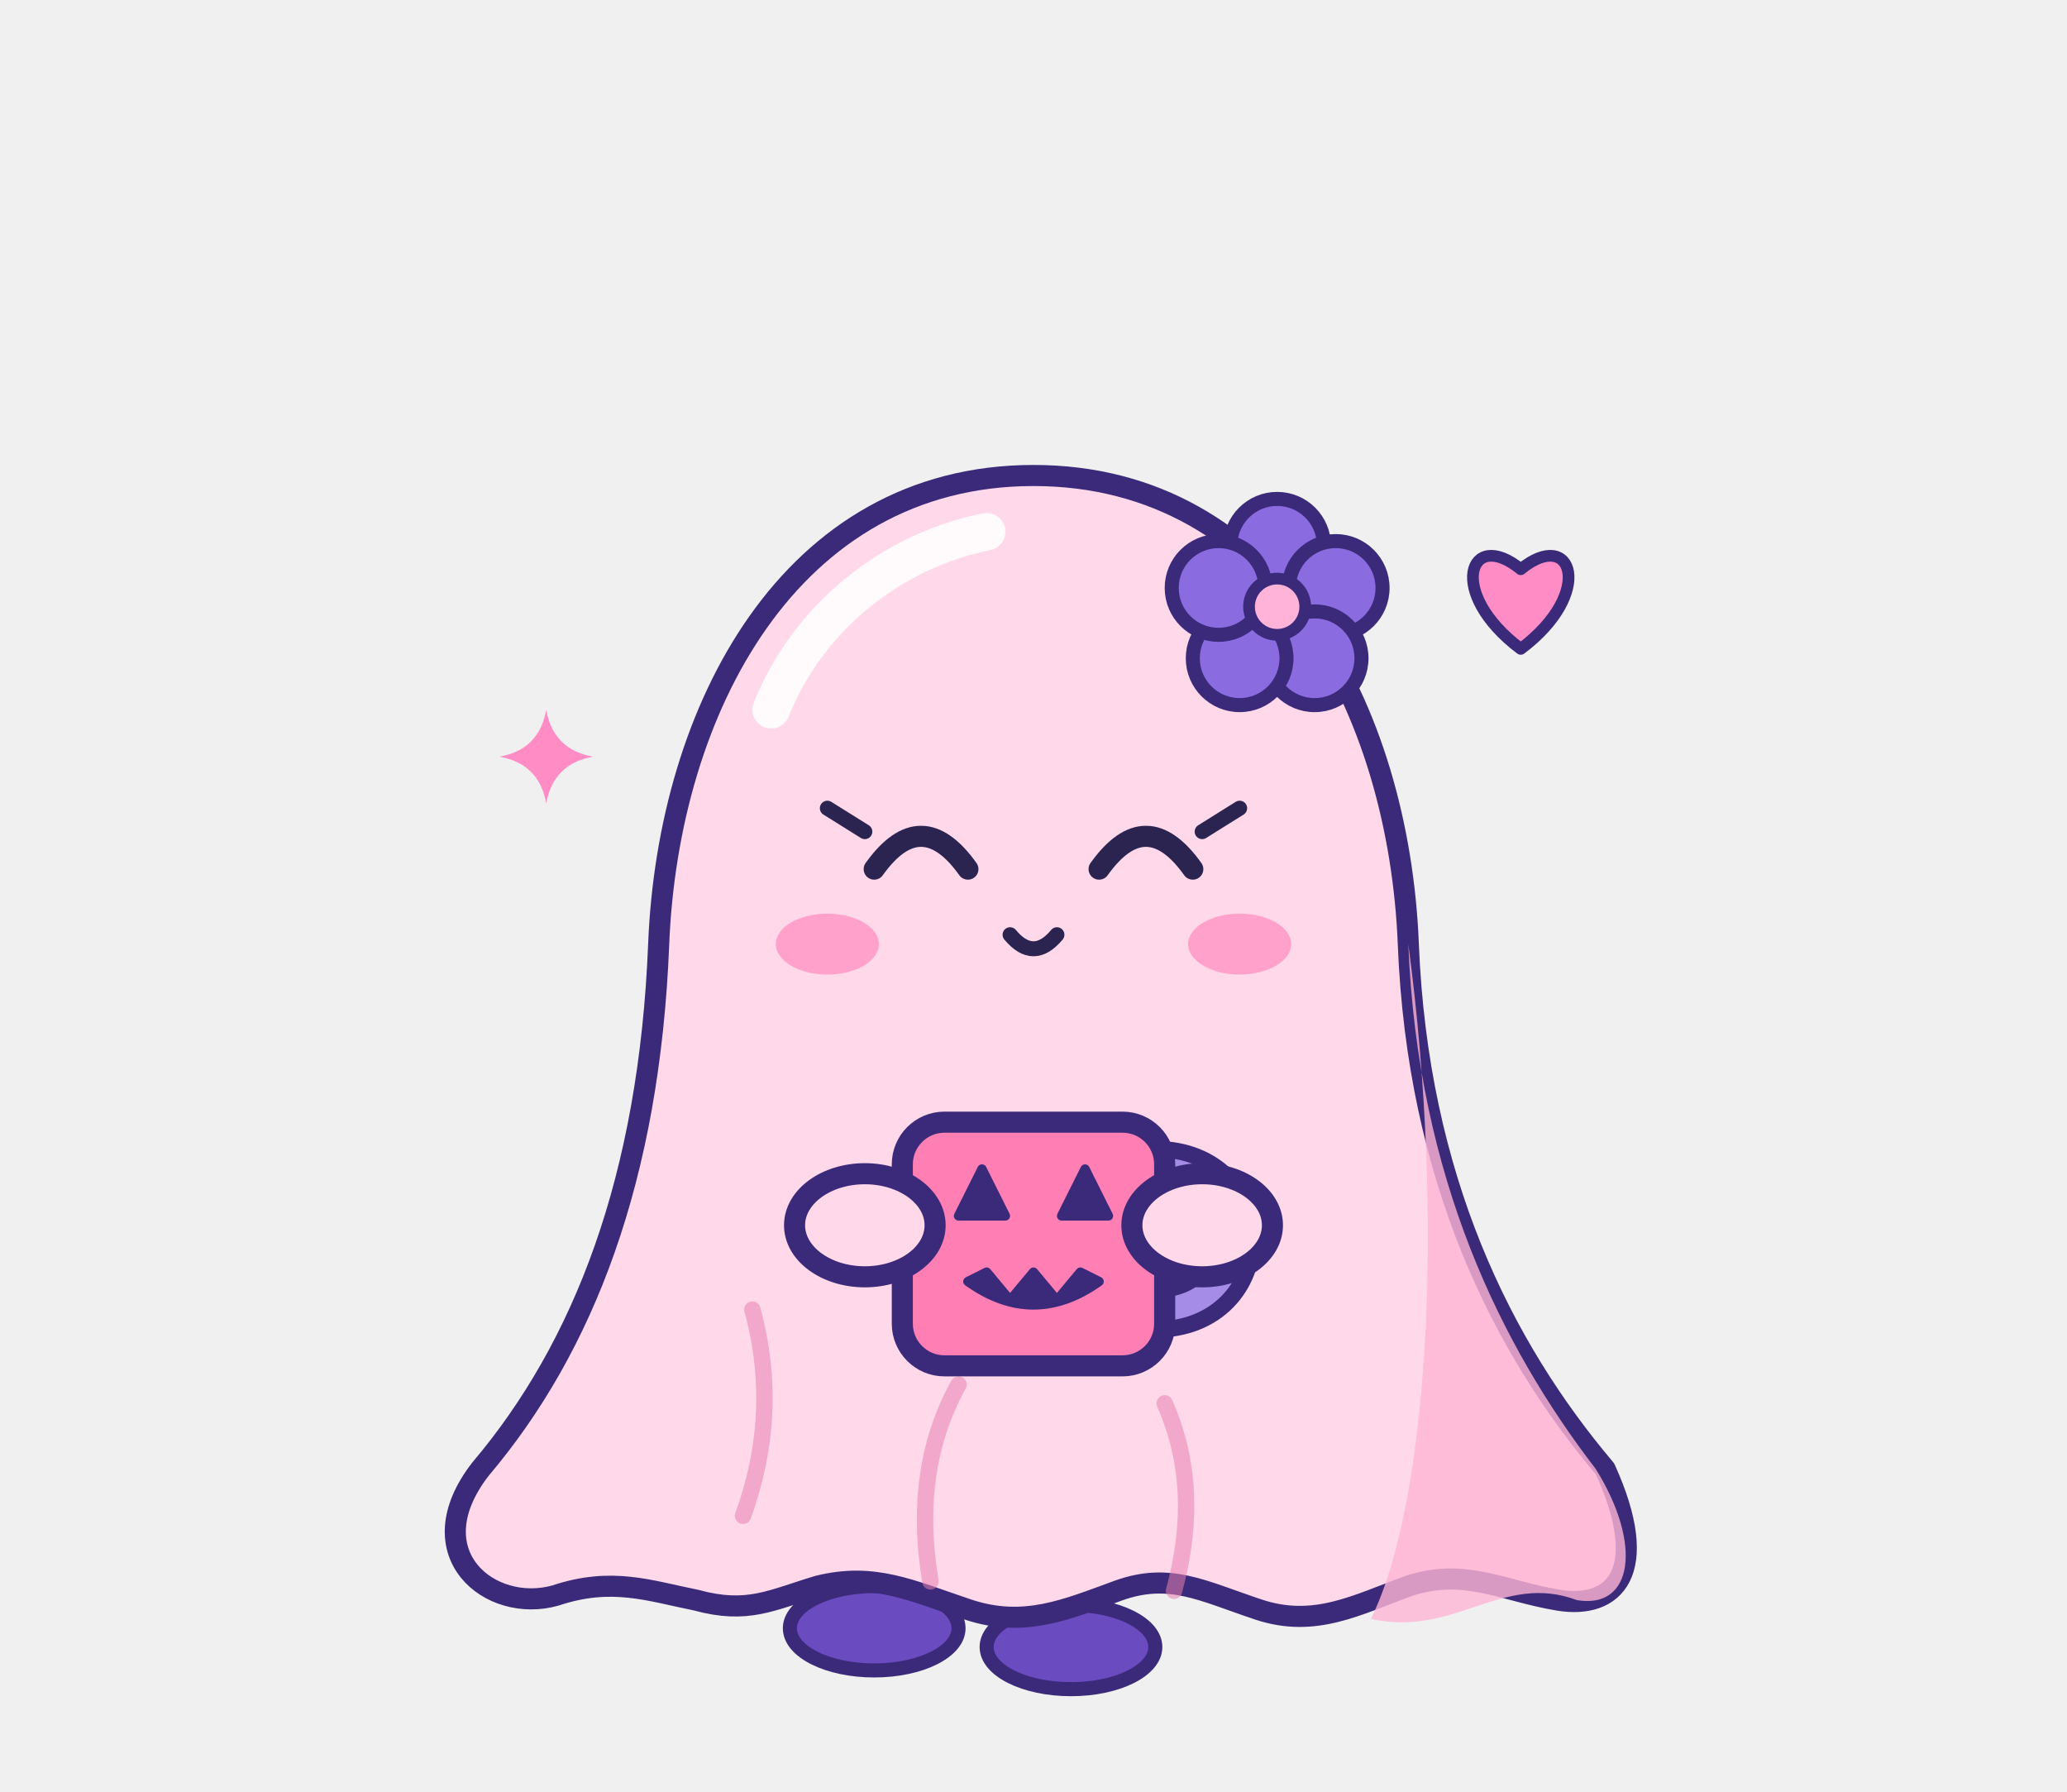
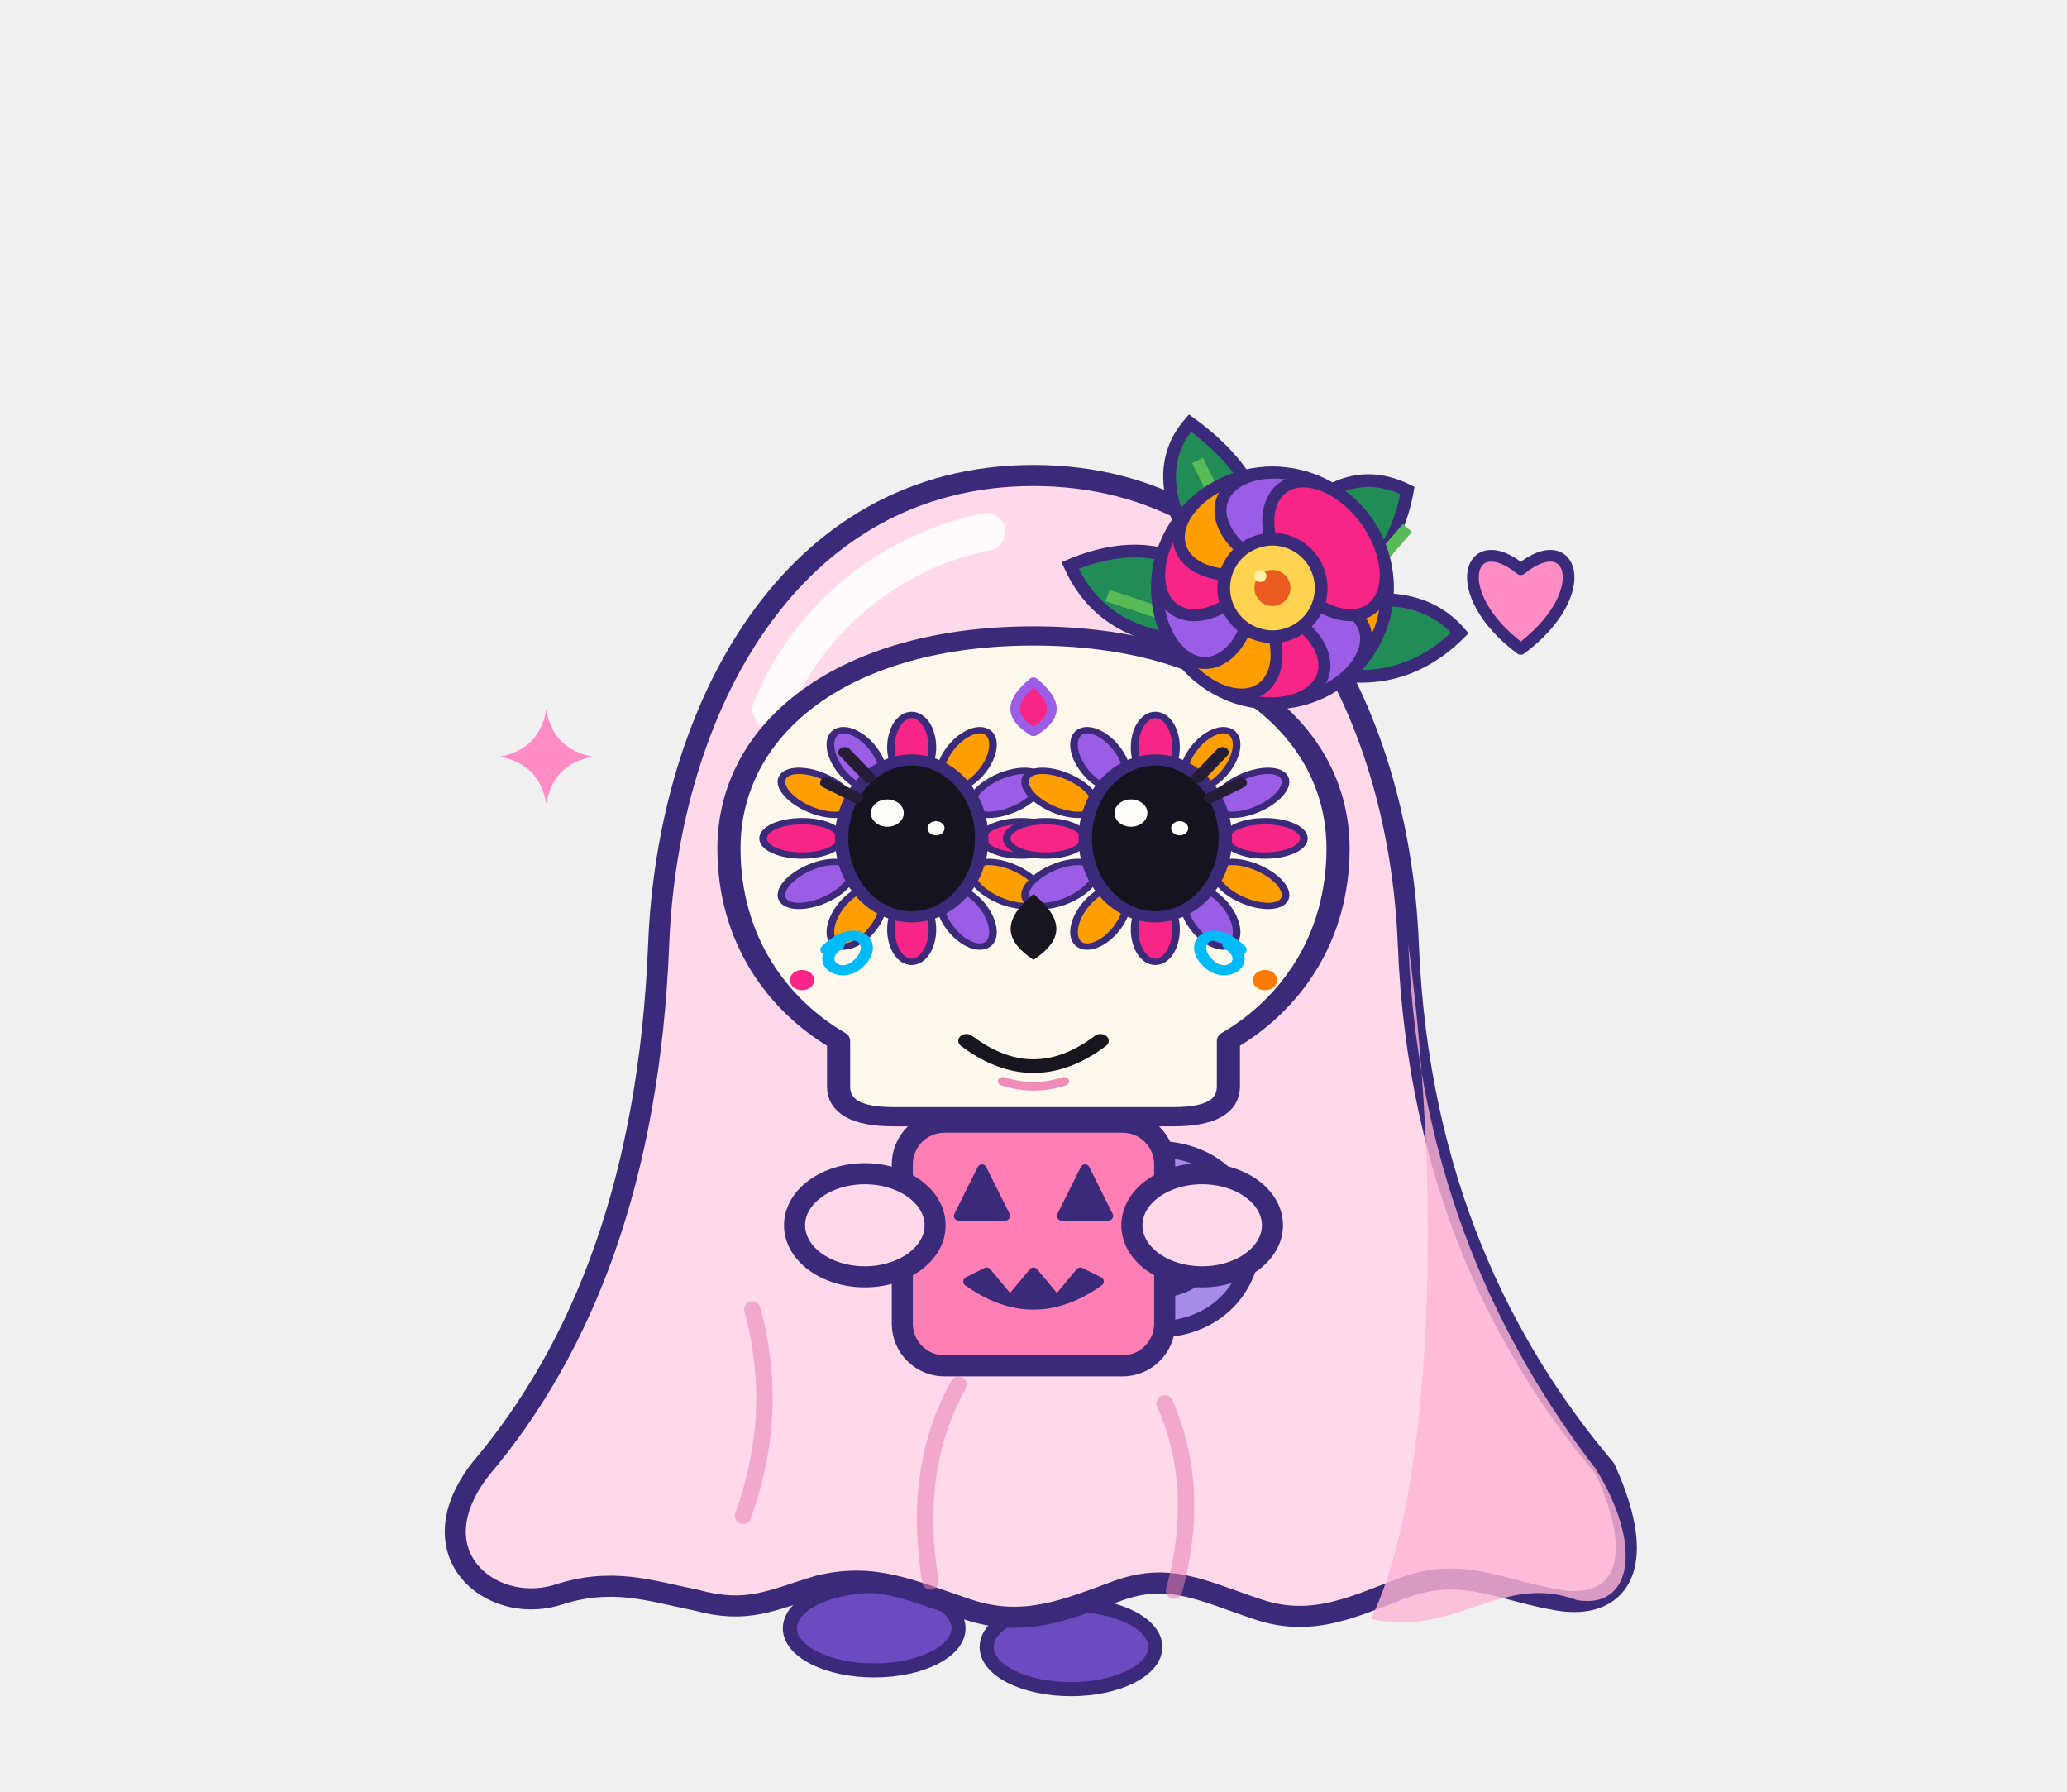
<svg xmlns="http://www.w3.org/2000/svg" viewBox="0 0 300 260" role="img" aria-label="Boo-buddy ghost 5">
  <g>
    <g transform="translate(150 205) scale(.68)">
      <g class="f d5">
        <g class="hop">
          <ellipse cx="-34" cy="46" rx="18" ry="9" fill="#6A4BC0" stroke="#3B2A7A" stroke-width="3" />
          <ellipse cx="8" cy="50" rx="18" ry="9" fill="#6A4BC0" stroke="#3B2A7A" stroke-width="3" />
          <path d="M0 -200 C-52 -200 -78 -150 -80 -100 C-82 -50 -96 -14 -118 12 C-132 30 -116 43 -102 39 C-90 35 -82 38 -72 40 C-61 43 -56 40 -46 37 C-34 34 -26 38 -14 42 C-2 46 7 42 18 38 C29 34 36 38 48 42 C60 46 69 41 80 37 C92 33 100 38 112 40 C124 42 132 34 122 12 C100 -14 82 -50 80 -100 C78 -150 52 -200 0 -200Z" fill="#FFD9EA" stroke="#3B2A7A" stroke-width="4.5" stroke-linejoin="round" stroke-linecap="round">
            <animate attributeName="d" dur="2.8s" repeatCount="indefinite" calcMode="spline" keyTimes="0;0.33;0.66;1" keySplines=".4 0 .6 1;.4 0 .6 1;.4 0 .6 1" values="M0 -200 C-52 -200 -78 -150 -80 -100 C-82 -50 -96 -14 -118 12 C-132 30 -116 43 -102 39 C-90 35 -82 38 -72 40 C-61 43 -56 40 -46 37 C-34 34 -26 38 -14 42 C-2 46 7 42 18 38 C29 34 36 38 48 42 C60 46 69 41 80 37 C92 33 100 38 112 40 C124 42 132 34 122 12 C100 -14 82 -50 80 -100 C78 -150 52 -200 0 -200Z;M0 -200 C-52 -200 -78 -150 -80 -100 C-82 -50 -96 -14 -118 12 C-132 34 -116 46 -102 41 C-90 36 -82 33 -72 39 C-61 46 -56 43 -46 39 C-34 35 -26 34 -14 39 C-2 44 7 45 18 41 C29 37 36 34 48 39 C60 44 69 45 80 41 C92 37 100 34 112 39 C124 44 132 34 122 12 C100 -14 82 -50 80 -100 C78 -150 52 -200 0 -200Z;M0 -200 C-52 -200 -78 -150 -80 -100 C-82 -50 -96 -14 -118 12 C-132 26 -116 40 -102 37 C-90 34 -82 42 -72 44 C-61 46 -56 37 -46 34 C-34 31 -26 42 -14 45 C-2 48 7 37 18 35 C29 33 36 43 48 45 C60 47 69 37 80 34 C92 31 100 42 112 43 C124 44 132 34 122 12 C100 -14 82 -50 80 -100 C78 -150 52 -200 0 -200Z;M0 -200 C-52 -200 -78 -150 -80 -100 C-82 -50 -96 -14 -118 12 C-132 30 -116 43 -102 39 C-90 35 -82 38 -72 40 C-61 43 -56 40 -46 37 C-34 34 -26 38 -14 42 C-2 46 7 42 18 38 C29 34 36 38 48 42 C60 46 69 41 80 37 C92 33 100 38 112 40 C124 42 132 34 122 12 C100 -14 82 -50 80 -100 C78 -150 52 -200 0 -200Z" />
          </path>
          <path d="M80 -100 C82 -50 100 -14 120 12 C130 28 128 42 116 40 C100 34 90 48 72 44 C84 20 88 -40 80 -100Z" fill="#FFB5D4" opacity=".8" />
          <path d="M-62 22 q8 -22 2 -44 M-22 36 q-4 -24 6 -42 M30 38 q6 -22 -2 -40" stroke="#E57FAE" stroke-width="3.5" fill="none" stroke-linecap="round" opacity=".55" />
          <path d="M-56 -150 C-48 -170 -30 -184 -10 -188" stroke="#fff" stroke-width="8" fill="none" stroke-linecap="round" opacity=".9" />
-           <path d="M-34 -116 Q-24 -130 -14 -116 M14 -116 Q24 -130 34 -116" stroke="#2B2350" stroke-width="4.5" fill="none" stroke-linecap="round" />
-           <path d="M-36 -124 l-8 -5 M36 -124 l8 -5" stroke="#2B2350" stroke-width="3.2" stroke-linecap="round" />
-           <ellipse cx="-44" cy="-100" rx="11" ry="6.5" fill="#FF8FC0" opacity=".75" />
-           <ellipse cx="44" cy="-100" rx="11" ry="6.5" fill="#FF8FC0" opacity=".75" />
-           <path d="M-5 -102 Q0 -96 5 -102" stroke="#2B2350" stroke-width="3.2" fill="none" stroke-linecap="round" />
-           <g transform="translate(52 -172)">
-             <circle cx="0" cy="-13" r="10" fill="#8A6CE0" stroke="#3B2A7A" stroke-width="3" />
-             <circle cx="12.5" cy="-4" r="10" fill="#8A6CE0" stroke="#3B2A7A" stroke-width="3" />
-             <circle cx="8" cy="11" r="10" fill="#8A6CE0" stroke="#3B2A7A" stroke-width="3" />
-             <circle cx="-8" cy="11" r="10" fill="#8A6CE0" stroke="#3B2A7A" stroke-width="3" />
-             <circle cx="-12.5" cy="-4" r="10" fill="#8A6CE0" stroke="#3B2A7A" stroke-width="3" />
-             <circle r="6" fill="#FFB3D9" stroke="#3B2A7A" stroke-width="2.5" />
+           <path d="M0 -160 C-5 -155 -4 -151 0 -149 C4 -151 5 -155 0 -160Z" fill="#FFB2D3" stroke="#C84F88" stroke-width="2.5" />
+           <circle cx="0" cy="-154" r="2" fill="#C84F88" />
+           <g fill="#C84F88">
+             <circle cx="-49" cy="-87" r="2.6" />
+             <circle cx="-43" cy="-83" r="1.7" />
+             <circle cx="49" cy="-87" r="2.6" />
+             <circle cx="43" cy="-83" r="1.7" />
          </g>
-           <path d="M26 -52 C48 -52 48 -22 26 -22" stroke="#3B2A7A" stroke-width="12" fill="none" stroke-linecap="round" />
-           <path d="M26 -52 C48 -52 48 -22 26 -22" stroke="#A58CE6" stroke-width="5" fill="none" stroke-linecap="round" />
-           <rect x="-28" y="-62" width="56" height="52" rx="9" fill="#FF7FB5" stroke="#3B2A7A" stroke-width="4.5" stroke-linejoin="round" stroke-linecap="round" />
-           <path d="M-16 -42 L-6 -42 L-11 -52Z M6 -42 L16 -42 L11 -52Z M-14 -28 Q0 -18 14 -28 L10 -30 L5 -24 L0 -30 L-5 -24 L-10 -30Z" fill="#3B2A7A" stroke="#3B2A7A" stroke-width="2" stroke-linejoin="round" />
-           <ellipse cx="-36" cy="-40" rx="15" ry="11" fill="#FFD9EA" stroke="#3B2A7A" stroke-width="4.5" stroke-linejoin="round" stroke-linecap="round" />
-           <ellipse cx="36" cy="-40" rx="15" ry="11" fill="#FFD9EA" stroke="#3B2A7A" stroke-width="4.5" stroke-linejoin="round" stroke-linecap="round" />
-           <path transform="translate(104 -172) scale(1)" d="M0 9 C-16 -3 -11 -17 0 -8 C11 -17 16 -3 0 9Z" fill="#FF8CC4" stroke="#3B2A7A" stroke-width="2.5" stroke-linejoin="round" />
-           <path transform="translate(-104 -140) scale(1)" d="M0 -10 Q1.5 -1.5 10 0 Q1.5 1.5 0 10 Q-1.5 1.5 -10 0 Q-1.5 -1.5 0 -10Z" fill="#FF8CC4" />
-           <g class="steam" opacity="0">
-             <path transform="translate(2 -92) scale(1.3)" d="M0 9 C-16 -3 -11 -17 0 -8 C11 -17 16 -3 0 9Z" fill="#FFB3D9" stroke="#3B2A7A" stroke-width="2.5" stroke-linejoin="round" />
-           </g>
+         </g>
+         <path d="M-34 -116 Q-24 -130 -14 -116 M14 -116 Q24 -130 34 -116" stroke="#2B2350" stroke-width="4.5" fill="none" stroke-linecap="round" />
+         <path d="M-36 -124 l-8 -5 M36 -124 l8 -5" stroke="#2B2350" stroke-width="3.2" stroke-linecap="round" />
+         <ellipse cx="-44" cy="-100" rx="11" ry="6.5" fill="#FF8FC0" opacity=".75" />
+         <ellipse cx="44" cy="-100" rx="11" ry="6.5" fill="#FF8FC0" opacity=".75" />
+         <path d="M-5 -102 Q0 -96 5 -102" stroke="#2B2350" stroke-width="3.2" fill="none" stroke-linecap="round" />
+         <g class="sugar-skull-face" transform="translate(0 -115) scale(1.3 1.08) translate(0 115)" stroke-linejoin="round" stroke-linecap="round">
+           <path d="M0 -162 C-31 -162 -50 -144 -50 -120 C-50 -102 -42 -89 -32 -82 L-32 -73 Q-32 -67 -23 -67 H23 Q32 -67 32 -73 L32 -82 C42 -89 50 -102 50 -120 C50 -144 31 -162 0 -162Z" fill="#FFF9ED" stroke="#3B2A7A" stroke-width="3.8" />
+           <ellipse cx="-20" cy="-122" rx="3.4" ry="6.4" transform="rotate(0 -20 -122) translate(0 -18)" fill="#F72585" stroke="#3B2A7A" stroke-width="1.25" />
+           <ellipse cx="-20" cy="-122" rx="3.4" ry="6.4" transform="rotate(30 -20 -122) translate(0 -18)" fill="#FF9E00" stroke="#3B2A7A" stroke-width="1.25" />
+           <ellipse cx="-20" cy="-122" rx="3.4" ry="6.4" transform="rotate(60 -20 -122) translate(0 -18)" fill="#9B5DE5" stroke="#3B2A7A" stroke-width="1.25" />
+           <ellipse cx="-20" cy="-122" rx="3.4" ry="6.4" transform="rotate(90 -20 -122) translate(0 -18)" fill="#F72585" stroke="#3B2A7A" stroke-width="1.25" />
+           <ellipse cx="-20" cy="-122" rx="3.4" ry="6.4" transform="rotate(120 -20 -122) translate(0 -18)" fill="#FF9E00" stroke="#3B2A7A" stroke-width="1.25" />
+           <ellipse cx="-20" cy="-122" rx="3.4" ry="6.4" transform="rotate(150 -20 -122) translate(0 -18)" fill="#9B5DE5" stroke="#3B2A7A" stroke-width="1.25" />
+           <ellipse cx="-20" cy="-122" rx="3.4" ry="6.4" transform="rotate(180 -20 -122) translate(0 -18)" fill="#F72585" stroke="#3B2A7A" stroke-width="1.25" />
+           <ellipse cx="-20" cy="-122" rx="3.4" ry="6.4" transform="rotate(210 -20 -122) translate(0 -18)" fill="#FF9E00" stroke="#3B2A7A" stroke-width="1.25" />
+           <ellipse cx="-20" cy="-122" rx="3.4" ry="6.4" transform="rotate(240 -20 -122) translate(0 -18)" fill="#9B5DE5" stroke="#3B2A7A" stroke-width="1.25" />
+           <ellipse cx="-20" cy="-122" rx="3.4" ry="6.4" transform="rotate(270 -20 -122) translate(0 -18)" fill="#F72585" stroke="#3B2A7A" stroke-width="1.25" />
+           <ellipse cx="-20" cy="-122" rx="3.4" ry="6.4" transform="rotate(300 -20 -122) translate(0 -18)" fill="#FF9E00" stroke="#3B2A7A" stroke-width="1.25" />
+           <ellipse cx="-20" cy="-122" rx="3.4" ry="6.4" transform="rotate(330 -20 -122) translate(0 -18)" fill="#9B5DE5" stroke="#3B2A7A" stroke-width="1.25" />
+           <ellipse cx="-20" cy="-122" rx="11.5" ry="15.5" fill="#15131D" stroke="#3B2A7A" stroke-width="2.2" />
+           <path d="M-27 -134 L-31 -139 M-29 -130 L-34 -133" fill="none" stroke="#251D35" stroke-width="2.1" />
+           <circle cx="-24" cy="-127" r="2.7" fill="#FFFDF8" />
+           <circle cx="-16" cy="-124" r="1.4" fill="#FFFDF8" />
+           <ellipse cx="20" cy="-122" rx="3.4" ry="6.4" transform="rotate(0 20 -122) translate(0 -18)" fill="#F72585" stroke="#3B2A7A" stroke-width="1.25" />
+           <ellipse cx="20" cy="-122" rx="3.4" ry="6.4" transform="rotate(30 20 -122) translate(0 -18)" fill="#FF9E00" stroke="#3B2A7A" stroke-width="1.25" />
+           <ellipse cx="20" cy="-122" rx="3.4" ry="6.4" transform="rotate(60 20 -122) translate(0 -18)" fill="#9B5DE5" stroke="#3B2A7A" stroke-width="1.25" />
+           <ellipse cx="20" cy="-122" rx="3.4" ry="6.4" transform="rotate(90 20 -122) translate(0 -18)" fill="#F72585" stroke="#3B2A7A" stroke-width="1.25" />
+           <ellipse cx="20" cy="-122" rx="3.4" ry="6.4" transform="rotate(120 20 -122) translate(0 -18)" fill="#FF9E00" stroke="#3B2A7A" stroke-width="1.25" />
+           <ellipse cx="20" cy="-122" rx="3.4" ry="6.4" transform="rotate(150 20 -122) translate(0 -18)" fill="#9B5DE5" stroke="#3B2A7A" stroke-width="1.25" />
+           <ellipse cx="20" cy="-122" rx="3.4" ry="6.4" transform="rotate(180 20 -122) translate(0 -18)" fill="#F72585" stroke="#3B2A7A" stroke-width="1.25" />
+           <ellipse cx="20" cy="-122" rx="3.4" ry="6.4" transform="rotate(210 20 -122) translate(0 -18)" fill="#FF9E00" stroke="#3B2A7A" stroke-width="1.25" />
+           <ellipse cx="20" cy="-122" rx="3.4" ry="6.4" transform="rotate(240 20 -122) translate(0 -18)" fill="#9B5DE5" stroke="#3B2A7A" stroke-width="1.25" />
+           <ellipse cx="20" cy="-122" rx="3.4" ry="6.4" transform="rotate(270 20 -122) translate(0 -18)" fill="#F72585" stroke="#3B2A7A" stroke-width="1.25" />
+           <ellipse cx="20" cy="-122" rx="3.4" ry="6.4" transform="rotate(300 20 -122) translate(0 -18)" fill="#FF9E00" stroke="#3B2A7A" stroke-width="1.25" />
+           <ellipse cx="20" cy="-122" rx="3.4" ry="6.4" transform="rotate(330 20 -122) translate(0 -18)" fill="#9B5DE5" stroke="#3B2A7A" stroke-width="1.25" />
+           <ellipse cx="20" cy="-122" rx="11.5" ry="15.5" fill="#15131D" stroke="#3B2A7A" stroke-width="2.2" />
+           <path d="M27 -134 L31 -139 M29 -130 L34 -133" fill="none" stroke="#251D35" stroke-width="2.1" />
+           <circle cx="16" cy="-127" r="2.7" fill="#FFFDF8" />
+           <circle cx="24" cy="-124" r="1.4" fill="#FFFDF8" />
+           <path d="M0 -153 C-4 -149 -4 -146 0 -143 C4 -146 4 -149 0 -153Z" fill="#F72585" stroke="#9B5DE5" stroke-width="1.6" />
+           <path d="M-34 -100 C-29 -106 -25 -101 -29 -97 C-32 -94 -36 -98 -32 -101 M34 -100 C29 -106 25 -101 29 -97 C32 -94 36 -98 32 -101" fill="none" stroke="#00BBF9" stroke-width="2" />
+           <circle cx="-38" cy="-94" r="2" fill="#F72585" />
+           <circle cx="38" cy="-94" r="2" fill="#FF7A00" />
+           <path d="M0 -111 C-5 -106 -5 -102 0 -98 C5 -102 5 -106 0 -111Z" fill="#17151E" />
+           <path d="M-11 -82 Q0 -72 11 -82" fill="none" stroke="#17151E" stroke-width="2.7" />
+           <path d="M-5 -74 Q0 -72 5 -74" fill="none" stroke="#F08CB8" stroke-width="1.7" />
+         </g>
+         <g class="head-flower" transform="translate(51 -176) scale(1.6)">
+           <path d="M-7 7 Q-22 8 -27 -3 Q-15 -8 -7 0 Q-18 -14 -11 -22 Q0 -14 -1 -4 Q8 -18 18 -13 Q16 -2 6 3 Q19 -1 25 6 Q16 15 3 10Z" fill="#218C55" stroke="#3B2A7A" stroke-width="1.7" />
+           <path d="M-22 1 L-7 6 M-10 -17 L-3 -3 M18 -8 L5 7" fill="none" stroke="#58BB58" stroke-width="1.6" />
+           <ellipse cx="9.00" cy="0.00" rx="6.4" ry="10" transform="rotate(0 9.00 0.00)" fill="#F72585" stroke="#3B2A7A" stroke-width="1.6" />
+           <ellipse cx="7.28" cy="5.29" rx="6.4" ry="10" transform="rotate(36 7.28 5.29)" fill="#FF9E00" stroke="#3B2A7A" stroke-width="1.6" />
+           <ellipse cx="2.78" cy="8.56" rx="6.4" ry="10" transform="rotate(72 2.78 8.56)" fill="#9B5DE5" stroke="#3B2A7A" stroke-width="1.6" />
+           <ellipse cx="-2.78" cy="8.56" rx="6.4" ry="10" transform="rotate(108 -2.78 8.56)" fill="#F72585" stroke="#3B2A7A" stroke-width="1.6" />
+           <ellipse cx="-7.28" cy="5.29" rx="6.4" ry="10" transform="rotate(144 -7.28 5.29)" fill="#FF9E00" stroke="#3B2A7A" stroke-width="1.6" />
+           <ellipse cx="-9.00" cy="0.00" rx="6.4" ry="10" transform="rotate(180 -9.00 0.00)" fill="#9B5DE5" stroke="#3B2A7A" stroke-width="1.6" />
+           <ellipse cx="-7.28" cy="-5.29" rx="6.4" ry="10" transform="rotate(216 -7.28 -5.29)" fill="#F72585" stroke="#3B2A7A" stroke-width="1.6" />
+           <ellipse cx="-2.78" cy="-8.56" rx="6.4" ry="10" transform="rotate(252 -2.78 -8.56)" fill="#FF9E00" stroke="#3B2A7A" stroke-width="1.6" />
+           <ellipse cx="2.78" cy="-8.56" rx="6.4" ry="10" transform="rotate(288 2.78 -8.56)" fill="#9B5DE5" stroke="#3B2A7A" stroke-width="1.6" />
+           <ellipse cx="7.28" cy="-5.29" rx="6.4" ry="10" transform="rotate(324 7.28 -5.29)" fill="#F72585" stroke="#3B2A7A" stroke-width="1.6" />
+           <circle r="6.5" fill="#FFD34F" stroke="#3B2A7A" stroke-width="1.7" />
+           <circle r="2.4" fill="#E95B20" />
+           <circle cx="-1.6" cy="-1.6" r=".8" fill="#FFF2A8" />
+         </g>
+         <path d="M26 -52 C48 -52 48 -22 26 -22" stroke="#3B2A7A" stroke-width="12" fill="none" stroke-linecap="round" />
+         <path d="M26 -52 C48 -52 48 -22 26 -22" stroke="#A58CE6" stroke-width="5" fill="none" stroke-linecap="round" />
+         <rect x="-28" y="-62" width="56" height="52" rx="9" fill="#FF7FB5" stroke="#3B2A7A" stroke-width="4.5" stroke-linejoin="round" stroke-linecap="round" />
+         <path d="M-16 -42 L-6 -42 L-11 -52Z M6 -42 L16 -42 L11 -52Z M-14 -28 Q0 -18 14 -28 L10 -30 L5 -24 L0 -30 L-5 -24 L-10 -30Z" fill="#3B2A7A" stroke="#3B2A7A" stroke-width="2" stroke-linejoin="round" />
+         <ellipse cx="-36" cy="-40" rx="15" ry="11" fill="#FFD9EA" stroke="#3B2A7A" stroke-width="4.5" stroke-linejoin="round" stroke-linecap="round" />
+         <ellipse cx="36" cy="-40" rx="15" ry="11" fill="#FFD9EA" stroke="#3B2A7A" stroke-width="4.5" stroke-linejoin="round" stroke-linecap="round" />
+         <path transform="translate(104 -172) scale(1)" d="M0 9 C-16 -3 -11 -17 0 -8 C11 -17 16 -3 0 9Z" fill="#FF8CC4" stroke="#3B2A7A" stroke-width="2.5" stroke-linejoin="round" />
+         <path transform="translate(-104 -140) scale(1)" d="M0 -10 Q1.5 -1.5 10 0 Q1.5 1.5 0 10 Q-1.5 1.5 -10 0 Q-1.5 -1.5 0 -10Z" fill="#FF8CC4" />
+         <g class="steam" opacity="0">
+           <path transform="translate(2 -92) scale(1.3)" d="M0 9 C-16 -3 -11 -17 0 -8 C11 -17 16 -3 0 9Z" fill="#FFB3D9" stroke="#3B2A7A" stroke-width="2.5" stroke-linejoin="round" />
        </g>
      </g>
    </g>
  </g>
</svg>
